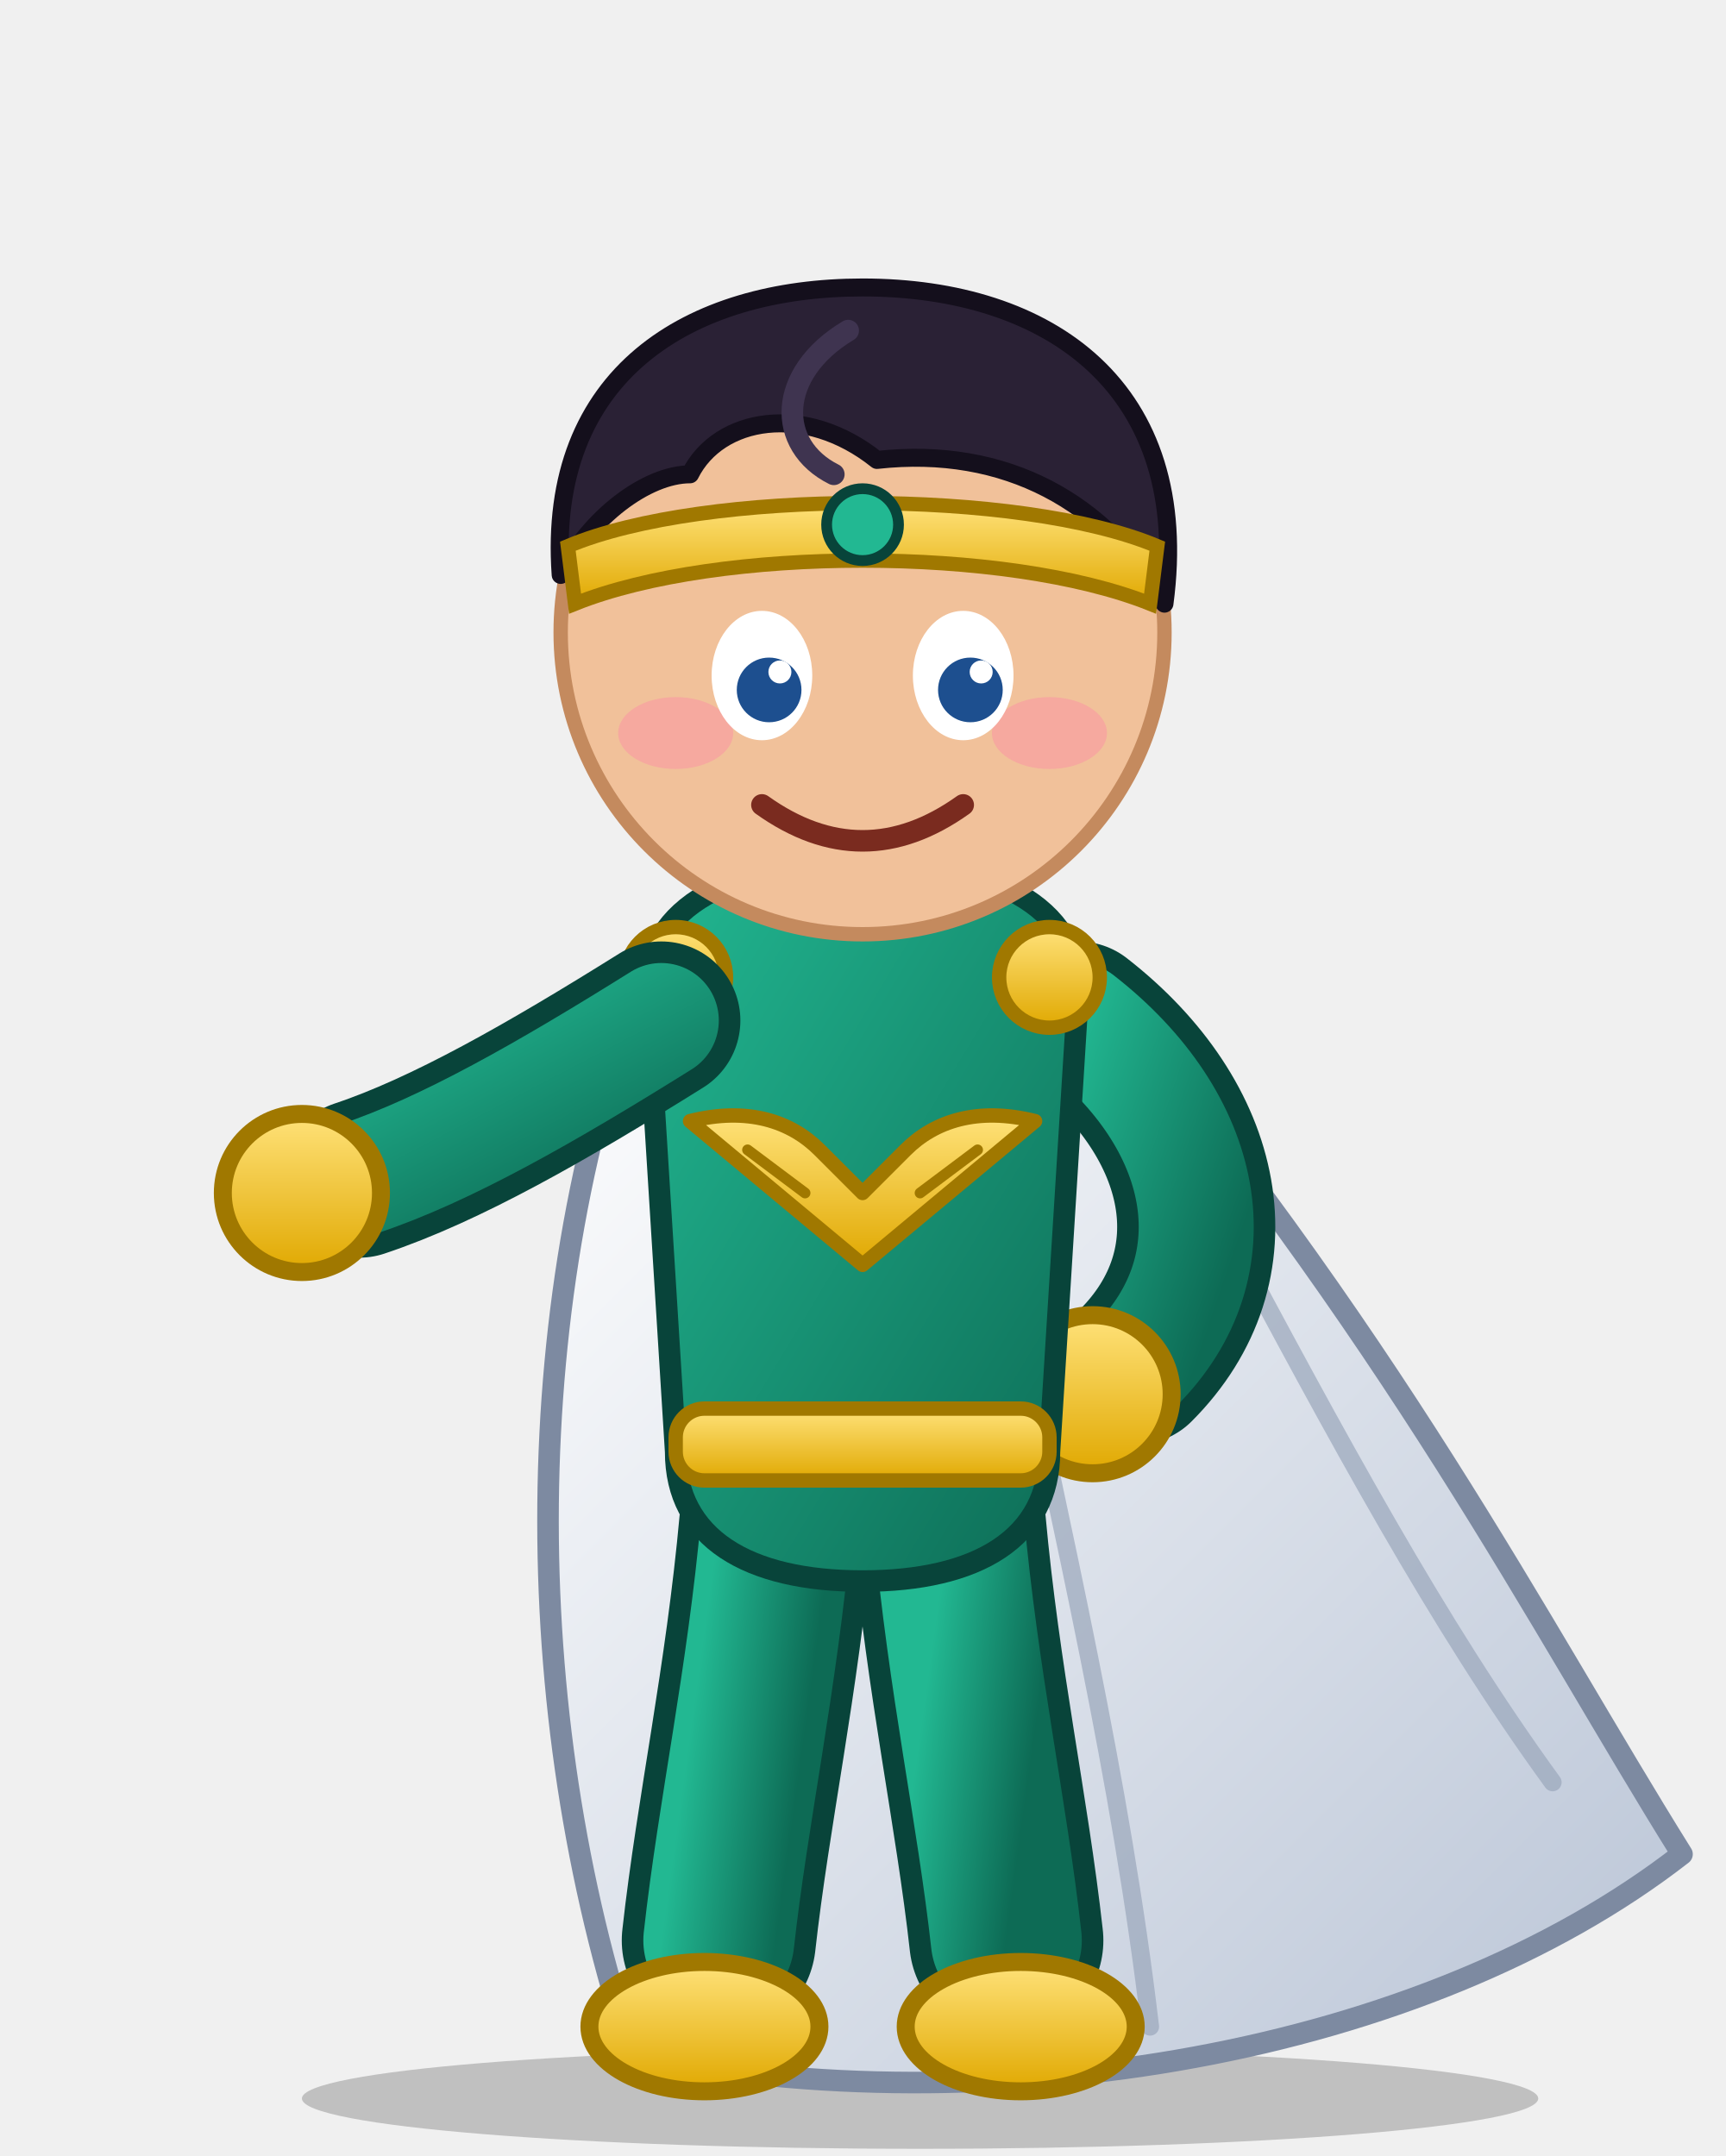
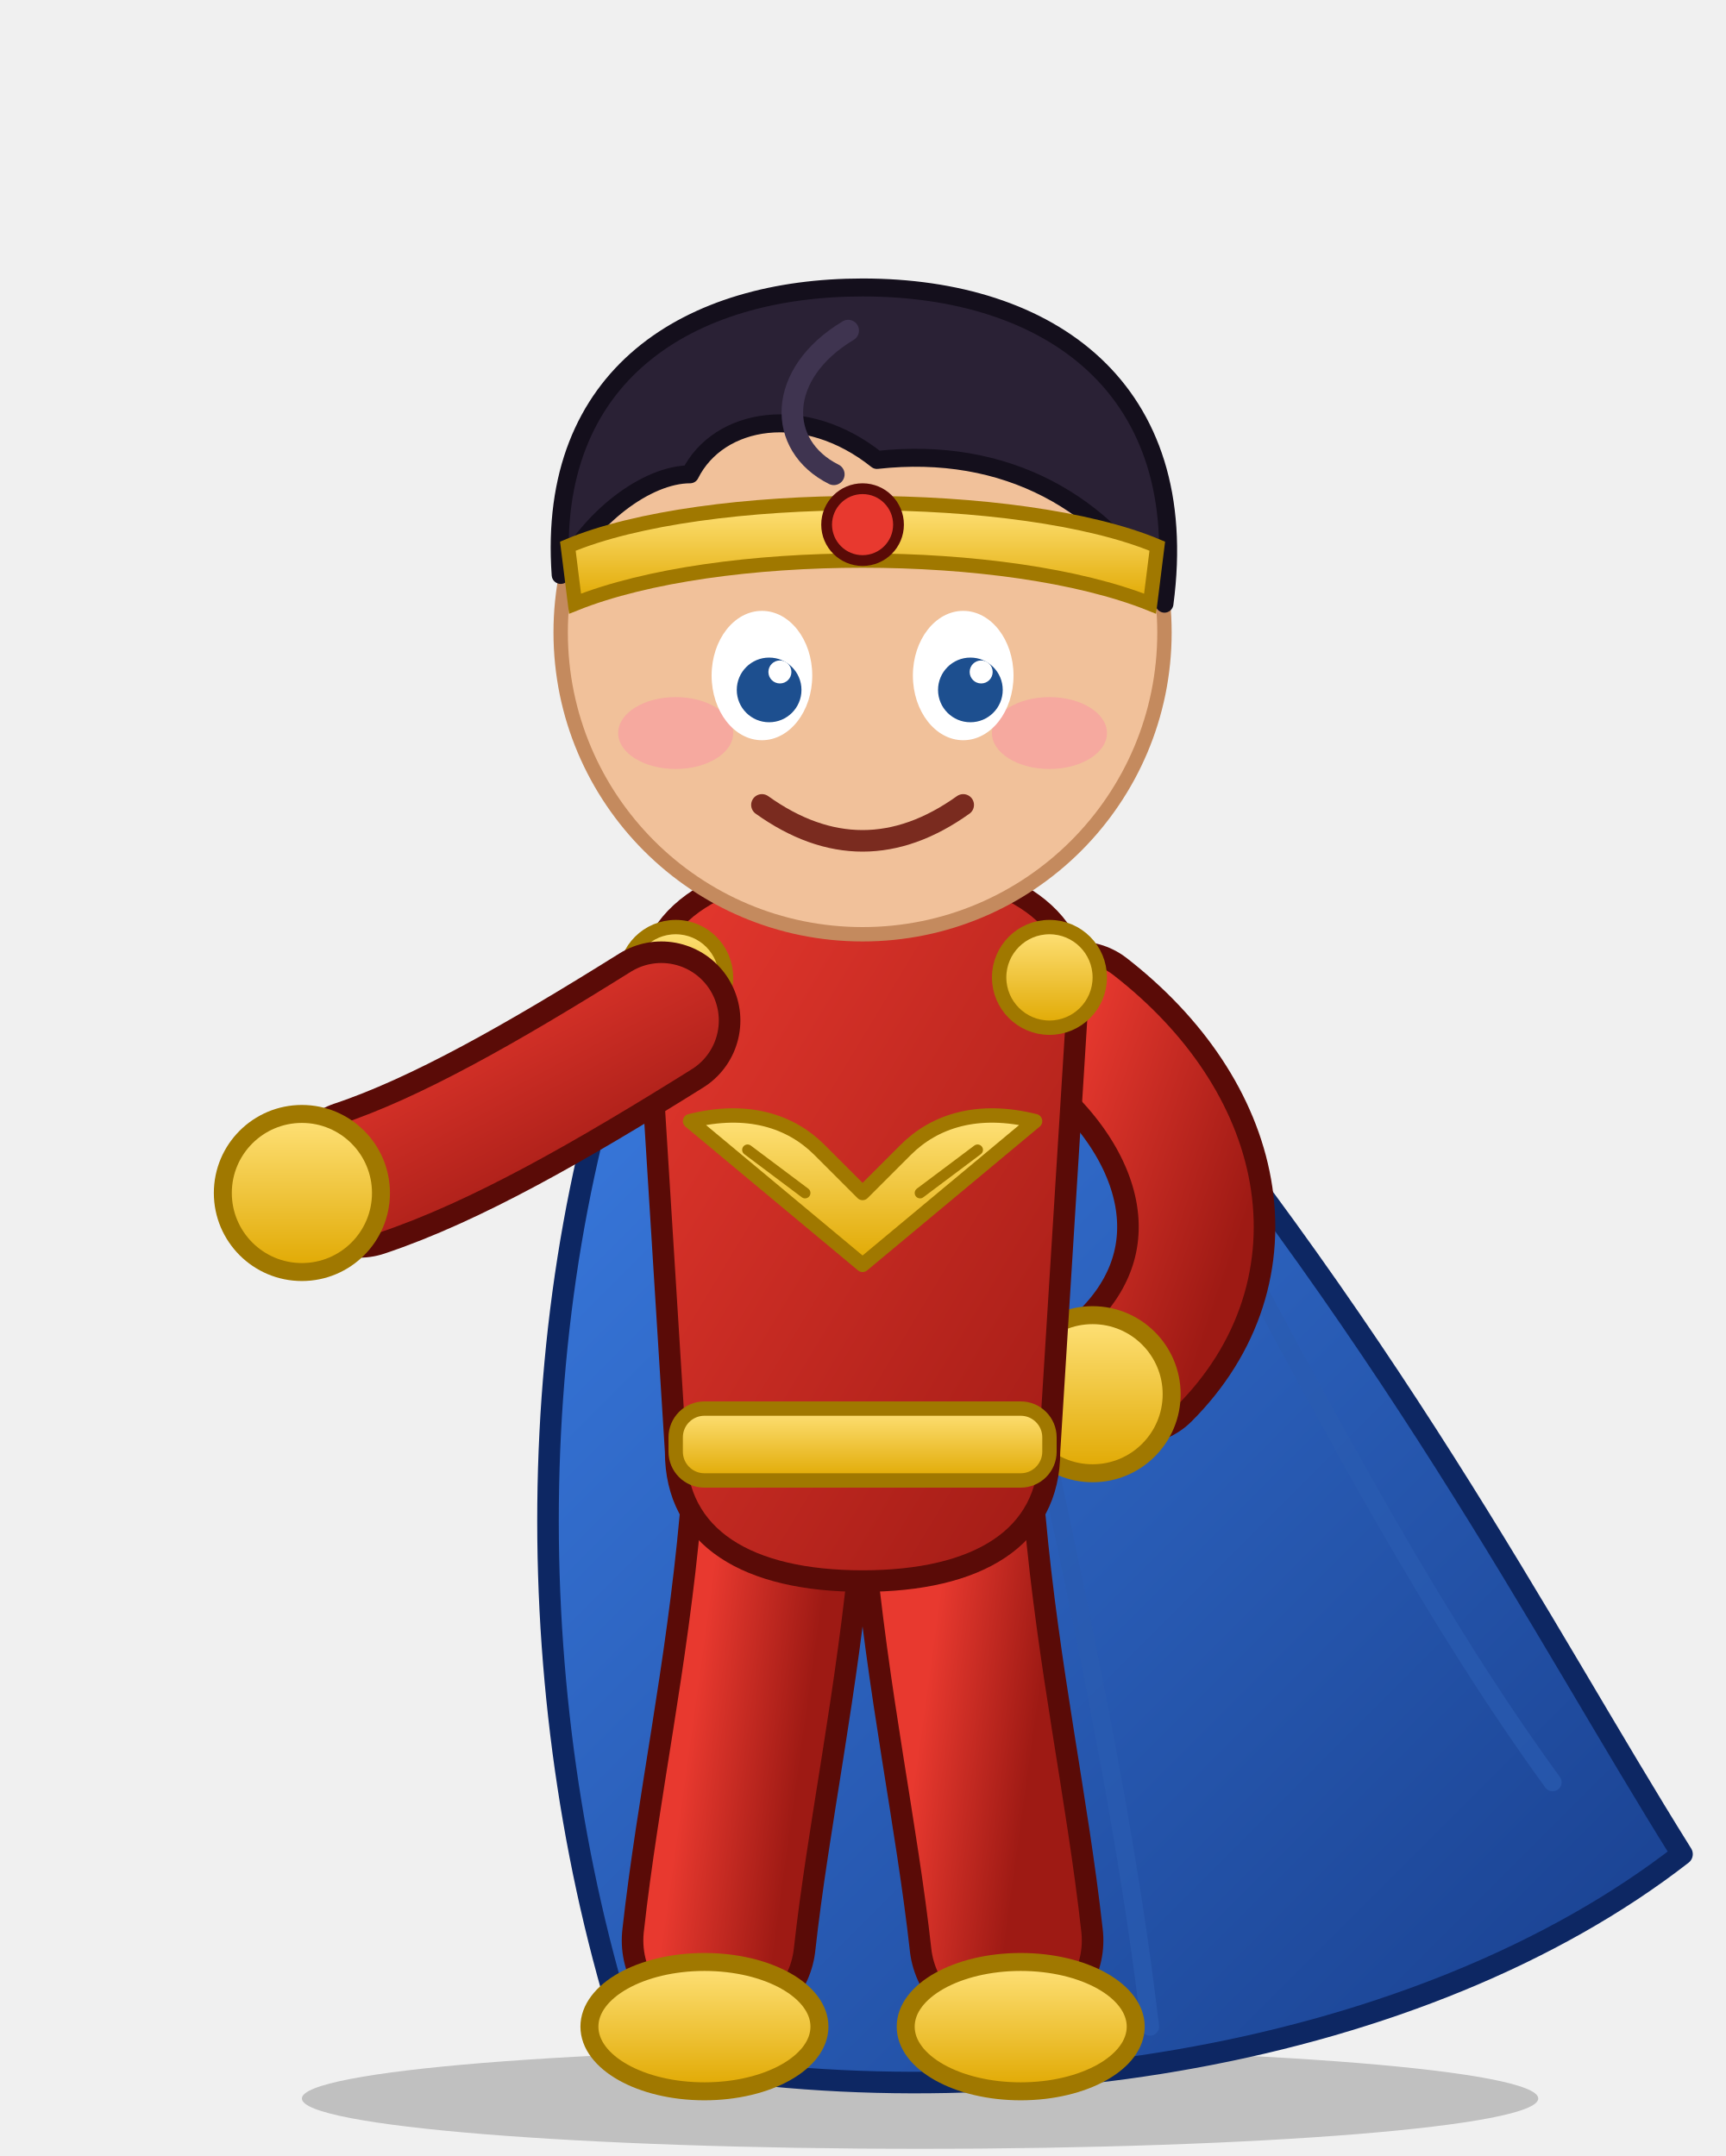
<svg xmlns="http://www.w3.org/2000/svg" viewBox="0 0 240 300" width="240" height="300">
  <defs>
    <linearGradient id="suit" x1="0" y1="0" x2="1" y2="1">
-       <stop offset="0" stop-color="#22b892" />
-       <stop offset="1" stop-color="#0d6b55" />
+       <stop offset="0" stop-color="#e8392f" />
+       <stop offset="1" stop-color="#9e1a14" />
    </linearGradient>
    <linearGradient id="cape" x1="0" y1="0" x2="1" y2="1">
-       <stop offset="0" stop-color="#ffffff" />
-       <stop offset="1" stop-color="#b9c4d6" />
+       <stop offset="0" stop-color="#3a7be0" />
+       <stop offset="1" stop-color="#183e8c" />
    </linearGradient>
    <linearGradient id="gold" x1="0" y1="0" x2="0" y2="1">
      <stop offset="0" stop-color="#ffe27a" />
      <stop offset="1" stop-color="#e0a800" />
    </linearGradient>
  </defs>
  <ellipse cx="128" cy="292" rx="86" ry="7" fill="#000" opacity="0.2" />
-   <path d="M90 134 C72 180 72 238 88 286 C138 296 198 286 234 258 C214 226 194 186 150 134 Z" fill="url(#cape)" stroke="#7d8aa1" stroke-width="3" stroke-linejoin="round" />
-   <path d="M170 170 C186 200 200 226 216 248 M140 176 C148 214 156 248 160 282" fill="none" stroke="#9aa6bb" stroke-width="2.5" stroke-linecap="round" opacity="0.7" />
-   <path d="M108 212 C106 234 102 252 100 270" fill="none" stroke="#08443a" stroke-width="27" stroke-linecap="round" />
+   <path d="M90 134 C72 180 72 238 88 286 C138 296 198 286 234 258 C214 226 194 186 150 134 Z" fill="url(#cape)" stroke="#0d2763" stroke-width="3" stroke-linejoin="round" />
+   <path d="M170 170 C186 200 200 226 216 248 M140 176 C148 214 156 248 160 282" fill="none" stroke="#2a5bb0" stroke-width="2.5" stroke-linecap="round" opacity="0.7" />
+   <path d="M108 212 C106 234 102 252 100 270" fill="none" stroke="#5a0b07" stroke-width="27" stroke-linecap="round" />
  <path d="M108 212 C106 234 102 252 100 270" fill="none" stroke="url(#suit)" stroke-width="21" stroke-linecap="round" />
-   <path d="M132 212 C134 234 138 252 140 270" fill="none" stroke="#08443a" stroke-width="27" stroke-linecap="round" />
+   <path d="M132 212 C134 234 138 252 140 270" fill="none" stroke="#5a0b07" stroke-width="27" stroke-linecap="round" />
  <path d="M132 212 C134 234 138 252 140 270" fill="none" stroke="url(#suit)" stroke-width="21" stroke-linecap="round" />
  <ellipse cx="98" cy="282" rx="16" ry="9" fill="url(#gold)" stroke="#a07800" stroke-width="2.5" />
  <ellipse cx="142" cy="282" rx="16" ry="9" fill="url(#gold)" stroke="#a07800" stroke-width="2.5" />
-   <path d="M150 142 C168 156 172 176 158 190" fill="none" stroke="#08443a" stroke-width="22" stroke-linecap="round" />
+   <path d="M150 142 C168 156 172 176 158 190" fill="none" stroke="#5a0b07" stroke-width="22" stroke-linecap="round" />
  <path d="M150 142 C168 156 172 176 158 190" fill="none" stroke="url(#suit)" stroke-width="16" stroke-linecap="round" />
  <circle cx="152" cy="194" r="11" fill="url(#gold)" stroke="#a07800" stroke-width="2.5" />
-   <path d="M90 138 C90 126 102 120 120 120 C138 120 150 126 150 138 L146 202 C146 214 136 220 120 220 C104 220 94 214 94 202 Z" fill="url(#suit)" stroke="#08443a" stroke-width="3" />
+   <path d="M90 138 C90 126 102 120 120 120 C138 120 150 126 150 138 L146 202 C146 214 136 220 120 220 C104 220 94 214 94 202 Z" fill="url(#suit)" stroke="#5a0b07" stroke-width="3" />
  <path d="M120 176 L96 156 C104 154 110 156 114 160 L120 166 L126 160 C130 156 136 154 144 156 Z" fill="url(#gold)" stroke="#a07800" stroke-width="2" stroke-linejoin="round" />
  <path d="M104 160 L112 166 M136 160 L128 166" stroke="#a07800" stroke-width="1.5" stroke-linecap="round" />
  <rect x="94" y="196" width="52" height="10" rx="4" fill="url(#gold)" stroke="#a07800" stroke-width="2" />
  <circle cx="94" cy="136" r="7" fill="url(#gold)" stroke="#a07800" stroke-width="2" />
  <circle cx="146" cy="136" r="7" fill="url(#gold)" stroke="#a07800" stroke-width="2" />
-   <path d="M92 142 C76 152 62 160 50 164" fill="none" stroke="#08443a" stroke-width="22" stroke-linecap="round" />
+   <path d="M92 142 C76 152 62 160 50 164" fill="none" stroke="#5a0b07" stroke-width="22" stroke-linecap="round" />
  <path d="M92 142 C76 152 62 160 50 164" fill="none" stroke="url(#suit)" stroke-width="16" stroke-linecap="round" />
  <circle cx="42" cy="166" r="11" fill="url(#gold)" stroke="#a07800" stroke-width="2.5" />
  <circle cx="120" cy="88" r="42" fill="#f1c19a" stroke="#c48a5e" stroke-width="2" />
  <ellipse cx="94" cy="102" rx="8" ry="5" fill="#ff7aa8" opacity="0.35" />
  <ellipse cx="146" cy="102" rx="8" ry="5" fill="#ff7aa8" opacity="0.35" />
  <path d="M78 80 C76 52 96 40 120 40 C146 40 166 54 162 84 C154 70 140 62 122 64 C112 56 100 58 96 66 C90 66 82 72 78 80 Z" fill="#2a2135" stroke="#140f1c" stroke-width="2.5" stroke-linejoin="round" />
  <path d="M118 46 C108 52 108 62 116 66" fill="none" stroke="#3f3450" stroke-width="3" stroke-linecap="round" />
  <path d="M79 76 C98 68 142 68 161 76 L160 84 C140 76 100 76 80 84 Z" fill="url(#gold)" stroke="#a07800" stroke-width="2" />
-   <circle cx="120" cy="73" r="5" fill="#22b892" stroke="#08443a" stroke-width="1.5" />
+   <circle cx="120" cy="73" r="5" fill="#e8392f" stroke="#5a0b07" stroke-width="1.5" />
  <ellipse cx="106" cy="94" rx="7" ry="9" fill="#ffffff" />
  <ellipse cx="134" cy="94" rx="7" ry="9" fill="#ffffff" />
  <circle cx="107" cy="96" r="4.5" fill="#1d4f8f" />
  <circle cx="135" cy="96" r="4.5" fill="#1d4f8f" />
  <circle cx="108.5" cy="93.5" r="1.6" fill="#ffffff" />
  <circle cx="136.5" cy="93.5" r="1.6" fill="#ffffff" />
  <path d="M106 112 Q120 122 134 112" fill="none" stroke="#7a2b1f" stroke-width="3" stroke-linecap="round" />
</svg>
